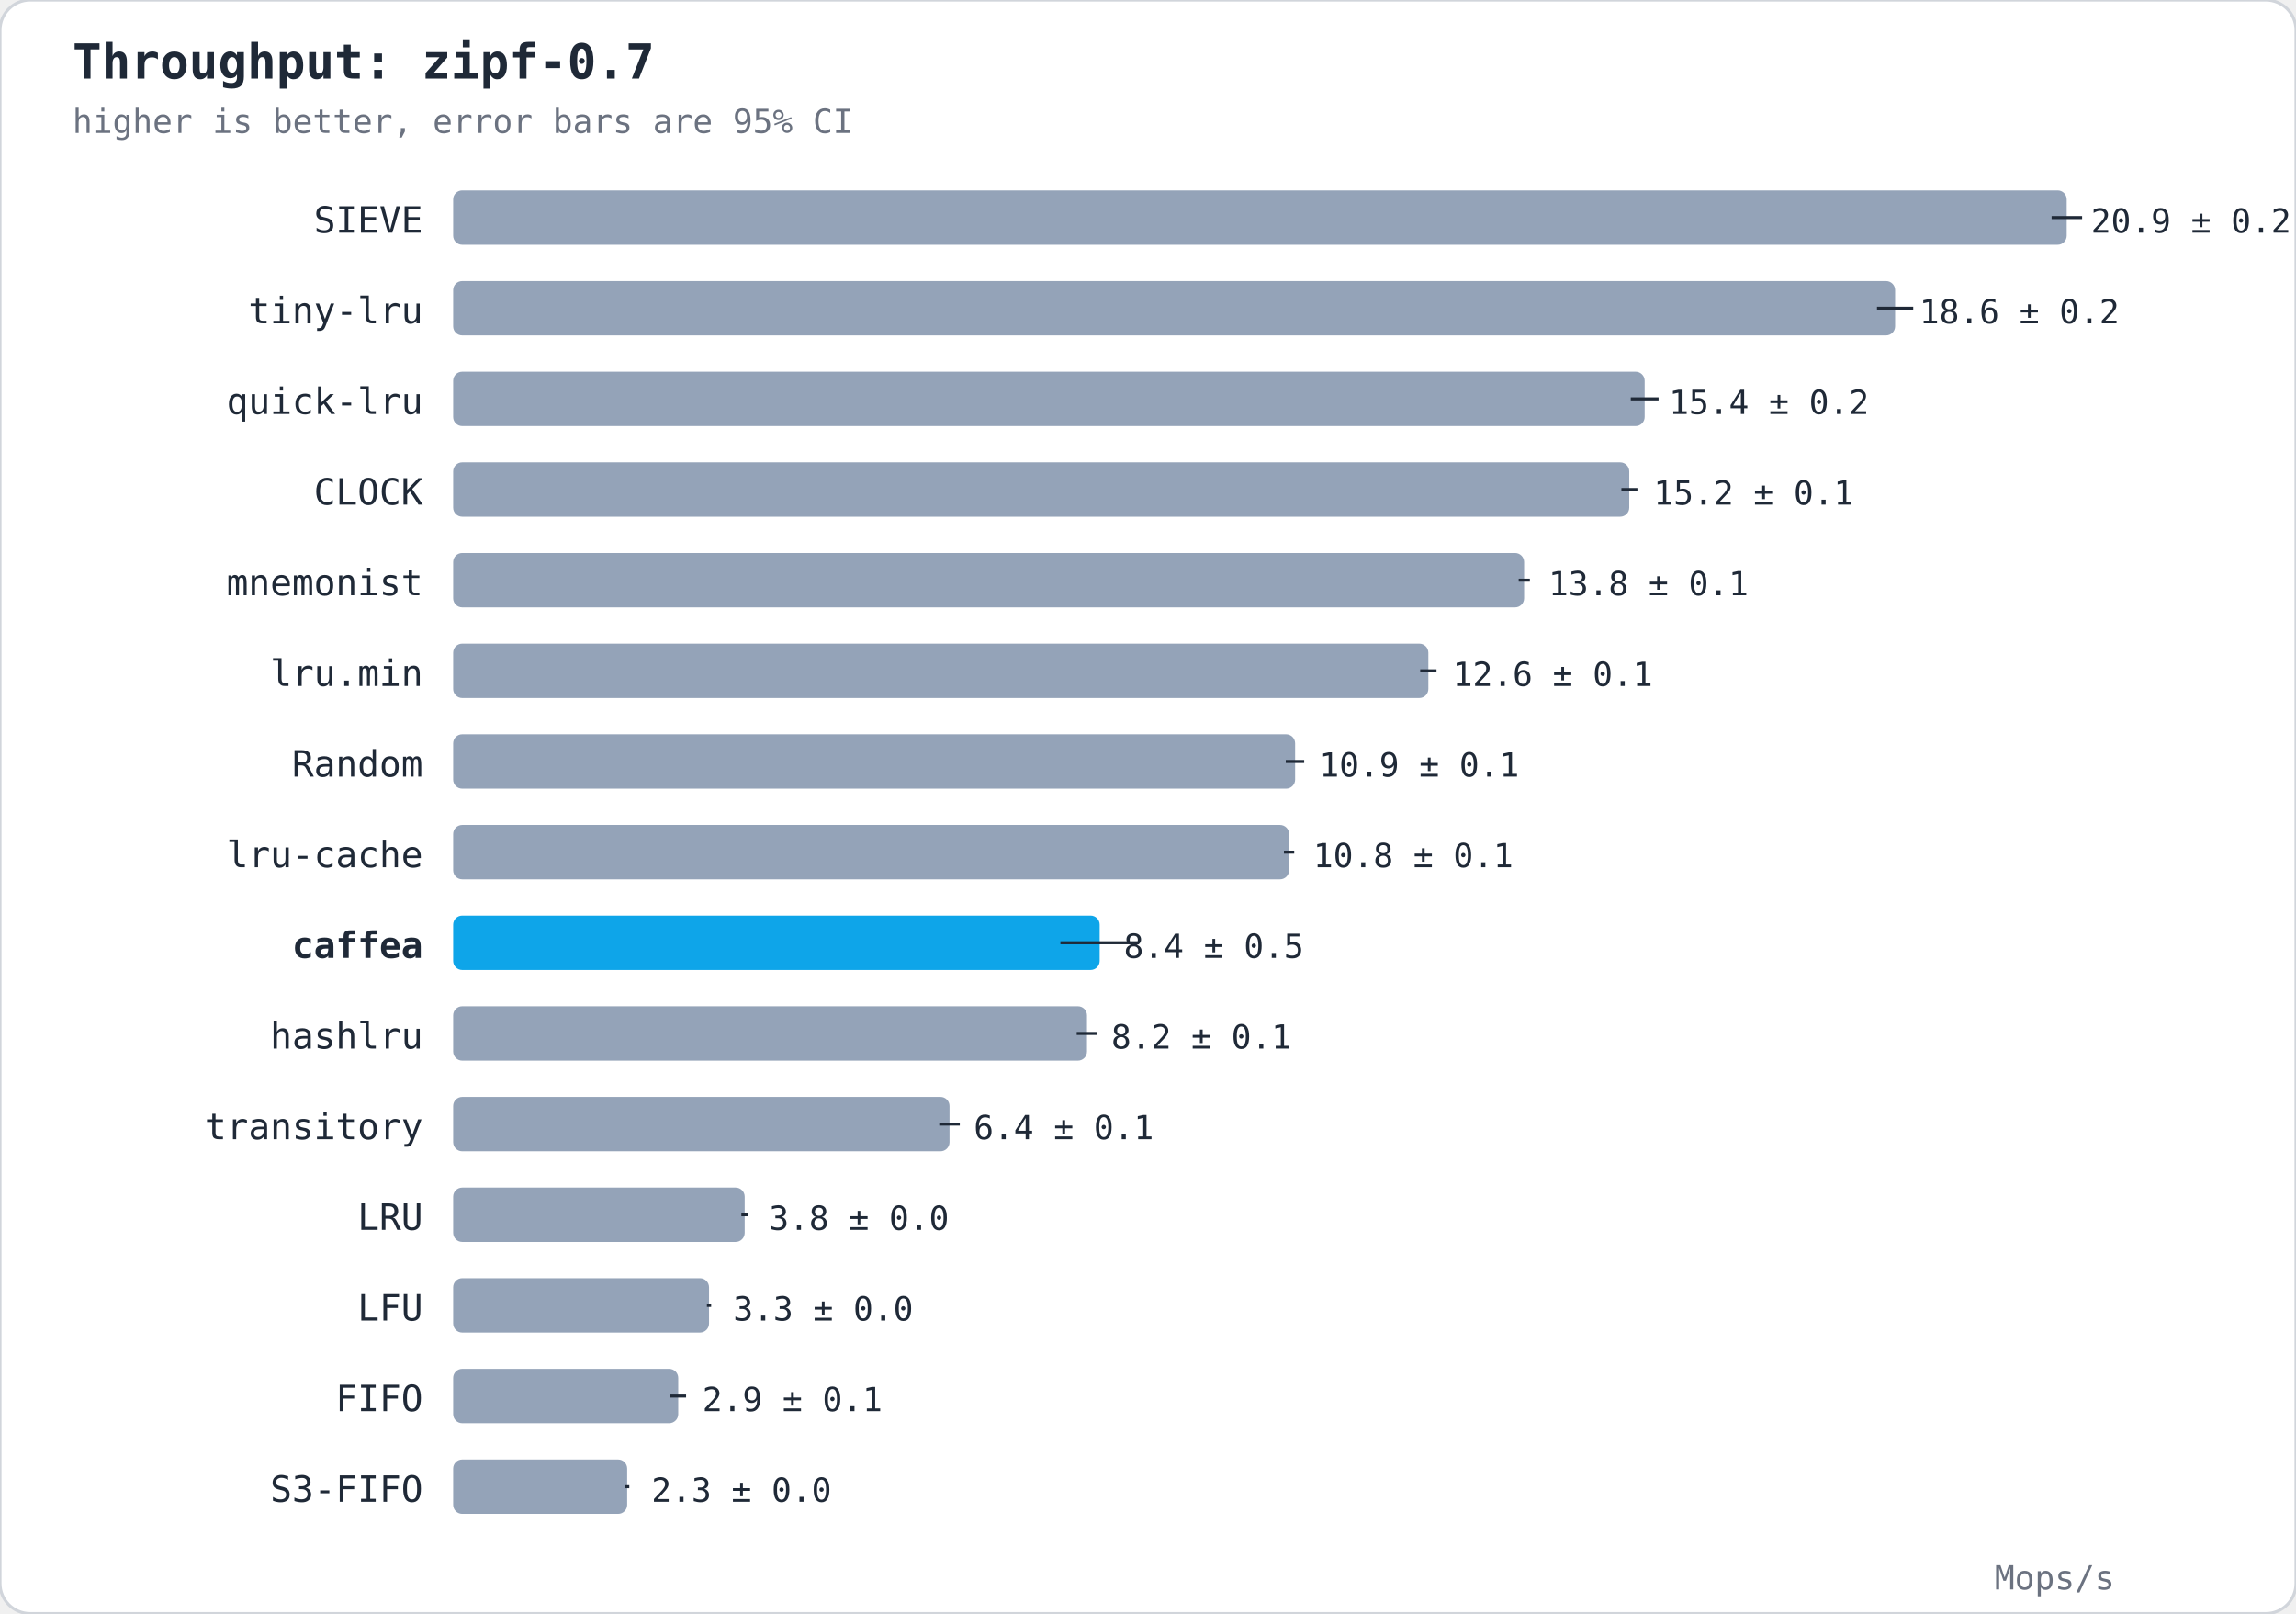
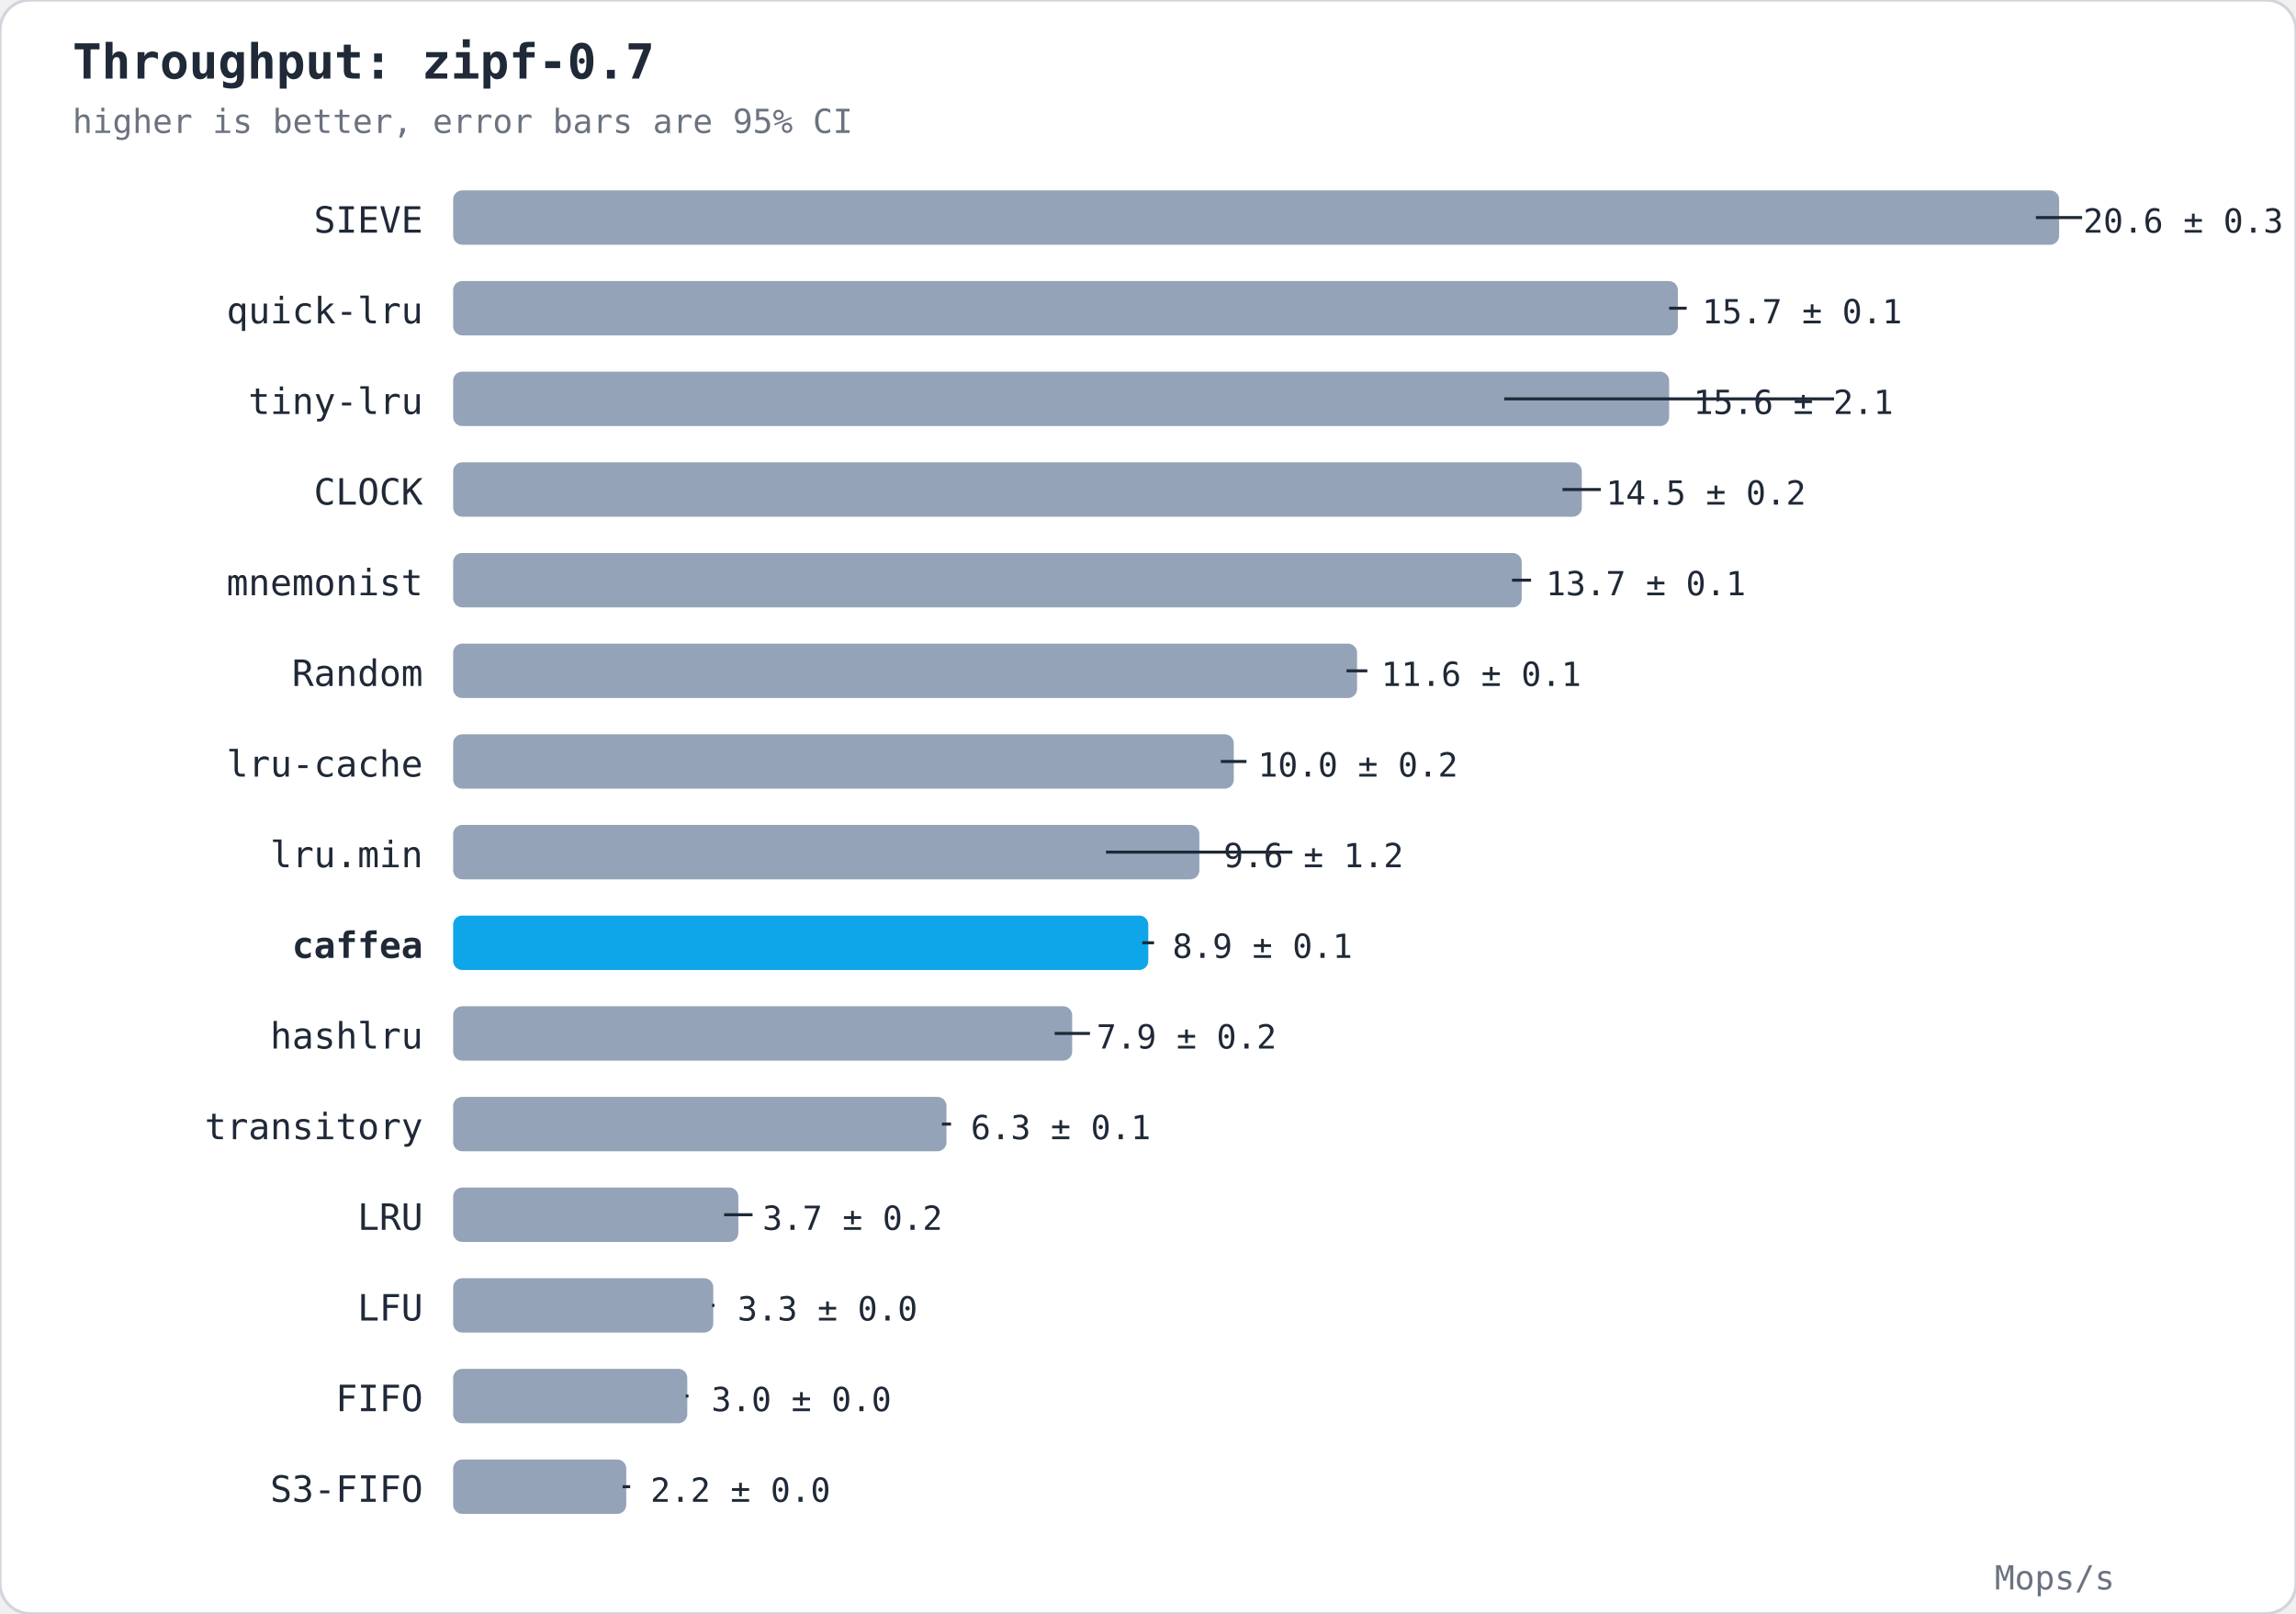
<svg xmlns="http://www.w3.org/2000/svg" viewBox="0 0 760 534" width="760" height="534" role="img">
  <rect x="0" y="0" width="760" height="534" rx="10" fill="#ffffff" stroke="#d1d5db" />
  <text x="24" y="26" font-family="ui-monospace,monospace" font-size="16" font-weight="700" fill="#1f2937">Throughput: zipf-0.7</text>
  <text x="24" y="44" font-family="ui-monospace,monospace" font-size="11" fill="#6b7280">higher is better, error bars are 95% CI</text>
  <text x="140" y="77" text-anchor="end" font-family="ui-monospace,monospace" font-size="12" font-weight="400" fill="#1f2937">SIEVE</text>
-   <rect x="150" y="63" width="534.1" height="18" rx="3" fill="#94a3b8" />
-   <line x1="679.1" y1="72" x2="689.2" y2="72" stroke="#1f2937" stroke-width="1" />
-   <text x="692.135" y="77" font-family="ui-monospace,monospace" font-size="11" fill="#1f2937">20.9 ± 0.2</text>
-   <text x="140" y="107" text-anchor="end" font-family="ui-monospace,monospace" font-size="12" font-weight="400" fill="#1f2937">tiny-lru</text>
-   <rect x="150" y="93" width="477.3" height="18" rx="3" fill="#94a3b8" />
-   <line x1="621.3" y1="102" x2="633.3" y2="102" stroke="#1f2937" stroke-width="1" />
-   <text x="635.298" y="107" font-family="ui-monospace,monospace" font-size="11" fill="#1f2937">18.6 ± 0.2</text>
-   <text x="140" y="137" text-anchor="end" font-family="ui-monospace,monospace" font-size="12" font-weight="400" fill="#1f2937">quick-lru</text>
-   <rect x="150" y="123" width="394.4" height="18" rx="3" fill="#94a3b8" />
-   <line x1="539.8" y1="132" x2="549.0" y2="132" stroke="#1f2937" stroke-width="1" />
-   <text x="552.426" y="137" font-family="ui-monospace,monospace" font-size="11" fill="#1f2937">15.4 ± 0.2</text>
+   <rect x="150" y="63" width="531.6" height="18" rx="3" fill="#94a3b8" />
+   <line x1="673.9" y1="72" x2="689.2" y2="72" stroke="#1f2937" stroke-width="1" />
+   <text x="689.578" y="77" font-family="ui-monospace,monospace" font-size="11" fill="#1f2937">20.6 ± 0.3</text>
+   <text x="140" y="107" text-anchor="end" font-family="ui-monospace,monospace" font-size="12" font-weight="400" fill="#1f2937">quick-lru</text>
+   <rect x="150" y="93" width="405.4" height="18" rx="3" fill="#94a3b8" />
+   <line x1="552.5" y1="102" x2="558.3" y2="102" stroke="#1f2937" stroke-width="1" />
+   <text x="563.403" y="107" font-family="ui-monospace,monospace" font-size="11" fill="#1f2937">15.7 ± 0.1</text>
+   <text x="140" y="137" text-anchor="end" font-family="ui-monospace,monospace" font-size="12" font-weight="400" fill="#1f2937">tiny-lru</text>
+   <rect x="150" y="123" width="402.5" height="18" rx="3" fill="#94a3b8" />
+   <line x1="497.9" y1="132" x2="607.1" y2="132" stroke="#1f2937" stroke-width="1" />
+   <text x="560.497" y="137" font-family="ui-monospace,monospace" font-size="11" fill="#1f2937">15.6 ± 2.1</text>
  <text x="140" y="167" text-anchor="end" font-family="ui-monospace,monospace" font-size="12" font-weight="400" fill="#1f2937">CLOCK</text>
-   <rect x="150" y="153" width="389.3" height="18" rx="3" fill="#94a3b8" />
-   <line x1="536.7" y1="162" x2="542.0" y2="162" stroke="#1f2937" stroke-width="1" />
-   <text x="547.335" y="167" font-family="ui-monospace,monospace" font-size="11" fill="#1f2937">15.2 ± 0.1</text>
+   <rect x="150" y="153" width="373.6" height="18" rx="3" fill="#94a3b8" />
+   <line x1="517.2" y1="162" x2="529.9" y2="162" stroke="#1f2937" stroke-width="1" />
+   <text x="531.568" y="167" font-family="ui-monospace,monospace" font-size="11" fill="#1f2937">14.5 ± 0.2</text>
  <text x="140" y="197" text-anchor="end" font-family="ui-monospace,monospace" font-size="12" font-weight="400" fill="#1f2937">mnemonist</text>
-   <rect x="150" y="183" width="354.5" height="18" rx="3" fill="#94a3b8" />
-   <line x1="502.7" y1="192" x2="506.4" y2="192" stroke="#1f2937" stroke-width="1" />
-   <text x="512.549" y="197" font-family="ui-monospace,monospace" font-size="11" fill="#1f2937">13.8 ± 0.1</text>
-   <text x="140" y="227" text-anchor="end" font-family="ui-monospace,monospace" font-size="12" font-weight="400" fill="#1f2937">lru.min</text>
-   <rect x="150" y="213" width="322.8" height="18" rx="3" fill="#94a3b8" />
-   <line x1="470.1" y1="222" x2="475.5" y2="222" stroke="#1f2937" stroke-width="1" />
-   <text x="480.836" y="227" font-family="ui-monospace,monospace" font-size="11" fill="#1f2937">12.6 ± 0.1</text>
-   <text x="140" y="257" text-anchor="end" font-family="ui-monospace,monospace" font-size="12" font-weight="400" fill="#1f2937">Random</text>
-   <rect x="150" y="243" width="278.7" height="18" rx="3" fill="#94a3b8" />
-   <line x1="425.6" y1="252" x2="431.7" y2="252" stroke="#1f2937" stroke-width="1" />
-   <text x="436.66" y="257" font-family="ui-monospace,monospace" font-size="11" fill="#1f2937">10.9 ± 0.1</text>
-   <text x="140" y="287" text-anchor="end" font-family="ui-monospace,monospace" font-size="12" font-weight="400" fill="#1f2937">lru-cache</text>
-   <rect x="150" y="273" width="276.7" height="18" rx="3" fill="#94a3b8" />
-   <line x1="425.0" y1="282" x2="428.4" y2="282" stroke="#1f2937" stroke-width="1" />
-   <text x="434.692" y="287" font-family="ui-monospace,monospace" font-size="11" fill="#1f2937">10.8 ± 0.1</text>
+   <rect x="150" y="183" width="353.7" height="18" rx="3" fill="#94a3b8" />
+   <line x1="500.5" y1="192" x2="506.8" y2="192" stroke="#1f2937" stroke-width="1" />
+   <text x="511.675" y="197" font-family="ui-monospace,monospace" font-size="11" fill="#1f2937">13.7 ± 0.1</text>
+   <text x="140" y="227" text-anchor="end" font-family="ui-monospace,monospace" font-size="12" font-weight="400" fill="#1f2937">Random</text>
+   <rect x="150" y="213" width="299.2" height="18" rx="3" fill="#94a3b8" />
+   <line x1="445.7" y1="222" x2="452.6" y2="222" stroke="#1f2937" stroke-width="1" />
+   <text x="457.185" y="227" font-family="ui-monospace,monospace" font-size="11" fill="#1f2937">11.6 ± 0.1</text>
+   <text x="140" y="257" text-anchor="end" font-family="ui-monospace,monospace" font-size="12" font-weight="400" fill="#1f2937">lru-cache</text>
+   <rect x="150" y="243" width="258.4" height="18" rx="3" fill="#94a3b8" />
+   <line x1="404.1" y1="252" x2="412.6" y2="252" stroke="#1f2937" stroke-width="1" />
+   <text x="416.359" y="257" font-family="ui-monospace,monospace" font-size="11" fill="#1f2937">10.0 ± 0.2</text>
+   <text x="140" y="287" text-anchor="end" font-family="ui-monospace,monospace" font-size="12" font-weight="400" fill="#1f2937">lru.min</text>
+   <rect x="150" y="273" width="247.0" height="18" rx="3" fill="#94a3b8" />
+   <line x1="366.1" y1="282" x2="427.8" y2="282" stroke="#1f2937" stroke-width="1" />
+   <text x="404.978" y="287" font-family="ui-monospace,monospace" font-size="11" fill="#1f2937">9.6 ± 1.2</text>
  <text x="140" y="317" text-anchor="end" font-family="ui-monospace,monospace" font-size="12" font-weight="700" fill="#1f2937">caffea</text>
-   <rect x="150" y="303" width="214.0" height="18" rx="3" fill="#0ea5e9" />
-   <line x1="351.0" y1="312" x2="377.0" y2="312" stroke="#1f2937" stroke-width="1" />
-   <text x="371.971" y="317" font-family="ui-monospace,monospace" font-size="11" fill="#1f2937">8.4 ± 0.5</text>
+   <rect x="150" y="303" width="230.1" height="18" rx="3" fill="#0ea5e9" />
+   <line x1="378.1" y1="312" x2="382.0" y2="312" stroke="#1f2937" stroke-width="1" />
+   <text x="388.088" y="317" font-family="ui-monospace,monospace" font-size="11" fill="#1f2937">8.9 ± 0.1</text>
  <text x="140" y="347" text-anchor="end" font-family="ui-monospace,monospace" font-size="12" font-weight="400" fill="#1f2937">hashlru</text>
-   <rect x="150" y="333" width="209.8" height="18" rx="3" fill="#94a3b8" />
-   <line x1="356.4" y1="342" x2="363.2" y2="342" stroke="#1f2937" stroke-width="1" />
-   <text x="367.827" y="347" font-family="ui-monospace,monospace" font-size="11" fill="#1f2937">8.2 ± 0.1</text>
+   <rect x="150" y="333" width="204.9" height="18" rx="3" fill="#94a3b8" />
+   <line x1="349.1" y1="342" x2="360.8" y2="342" stroke="#1f2937" stroke-width="1" />
+   <text x="362.941" y="347" font-family="ui-monospace,monospace" font-size="11" fill="#1f2937">7.9 ± 0.2</text>
  <text x="140" y="377" text-anchor="end" font-family="ui-monospace,monospace" font-size="12" font-weight="400" fill="#1f2937">transitory</text>
-   <rect x="150" y="363" width="164.3" height="18" rx="3" fill="#94a3b8" />
-   <line x1="310.9" y1="372" x2="317.7" y2="372" stroke="#1f2937" stroke-width="1" />
-   <text x="322.299" y="377" font-family="ui-monospace,monospace" font-size="11" fill="#1f2937">6.4 ± 0.1</text>
+   <rect x="150" y="363" width="163.3" height="18" rx="3" fill="#94a3b8" />
+   <line x1="311.8" y1="372" x2="314.8" y2="372" stroke="#1f2937" stroke-width="1" />
+   <text x="321.321" y="377" font-family="ui-monospace,monospace" font-size="11" fill="#1f2937">6.3 ± 0.1</text>
  <text x="140" y="407" text-anchor="end" font-family="ui-monospace,monospace" font-size="12" font-weight="400" fill="#1f2937">LRU</text>
-   <rect x="150" y="393" width="96.5" height="18" rx="3" fill="#94a3b8" />
-   <line x1="245.4" y1="402" x2="247.6" y2="402" stroke="#1f2937" stroke-width="1" />
-   <text x="254.53" y="407" font-family="ui-monospace,monospace" font-size="11" fill="#1f2937">3.8 ± 0.0</text>
+   <rect x="150" y="393" width="94.4" height="18" rx="3" fill="#94a3b8" />
+   <line x1="239.7" y1="402" x2="249.1" y2="402" stroke="#1f2937" stroke-width="1" />
+   <text x="252.384" y="407" font-family="ui-monospace,monospace" font-size="11" fill="#1f2937">3.7 ± 0.2</text>
  <text x="140" y="437" text-anchor="end" font-family="ui-monospace,monospace" font-size="12" font-weight="400" fill="#1f2937">LFU</text>
-   <rect x="150" y="423" width="84.7" height="18" rx="3" fill="#94a3b8" />
-   <line x1="234.0" y1="432" x2="235.4" y2="432" stroke="#1f2937" stroke-width="1" />
-   <text x="242.697" y="437" font-family="ui-monospace,monospace" font-size="11" fill="#1f2937">3.3 ± 0.0</text>
+   <rect x="150" y="423" width="86.1" height="18" rx="3" fill="#94a3b8" />
+   <line x1="235.7" y1="432" x2="236.5" y2="432" stroke="#1f2937" stroke-width="1" />
+   <text x="244.116" y="437" font-family="ui-monospace,monospace" font-size="11" fill="#1f2937">3.3 ± 0.0</text>
  <text x="140" y="467" text-anchor="end" font-family="ui-monospace,monospace" font-size="12" font-weight="400" fill="#1f2937">FIFO</text>
-   <rect x="150" y="453" width="74.5" height="18" rx="3" fill="#94a3b8" />
-   <line x1="221.9" y1="462" x2="227.1" y2="462" stroke="#1f2937" stroke-width="1" />
-   <text x="232.498" y="467" font-family="ui-monospace,monospace" font-size="11" fill="#1f2937">2.9 ± 0.1</text>
+   <rect x="150" y="453" width="77.5" height="18" rx="3" fill="#94a3b8" />
+   <line x1="227.0" y1="462" x2="227.9" y2="462" stroke="#1f2937" stroke-width="1" />
+   <text x="235.473" y="467" font-family="ui-monospace,monospace" font-size="11" fill="#1f2937">3.0 ± 0.0</text>
  <text x="140" y="497" text-anchor="end" font-family="ui-monospace,monospace" font-size="12" font-weight="400" fill="#1f2937">S3-FIFO</text>
-   <rect x="150" y="483" width="57.6" height="18" rx="3" fill="#94a3b8" />
-   <line x1="207.0" y1="492" x2="208.3" y2="492" stroke="#1f2937" stroke-width="1" />
-   <text x="215.644" y="497" font-family="ui-monospace,monospace" font-size="11" fill="#1f2937">2.3 ± 0.0</text>
+   <rect x="150" y="483" width="57.3" height="18" rx="3" fill="#94a3b8" />
+   <line x1="206.1" y1="492" x2="208.6" y2="492" stroke="#1f2937" stroke-width="1" />
+   <text x="215.312" y="497" font-family="ui-monospace,monospace" font-size="11" fill="#1f2937">2.2 ± 0.0</text>
  <text x="700" y="526" text-anchor="end" font-family="ui-monospace,monospace" font-size="11" fill="#6b7280">Mops/s</text>
</svg>
